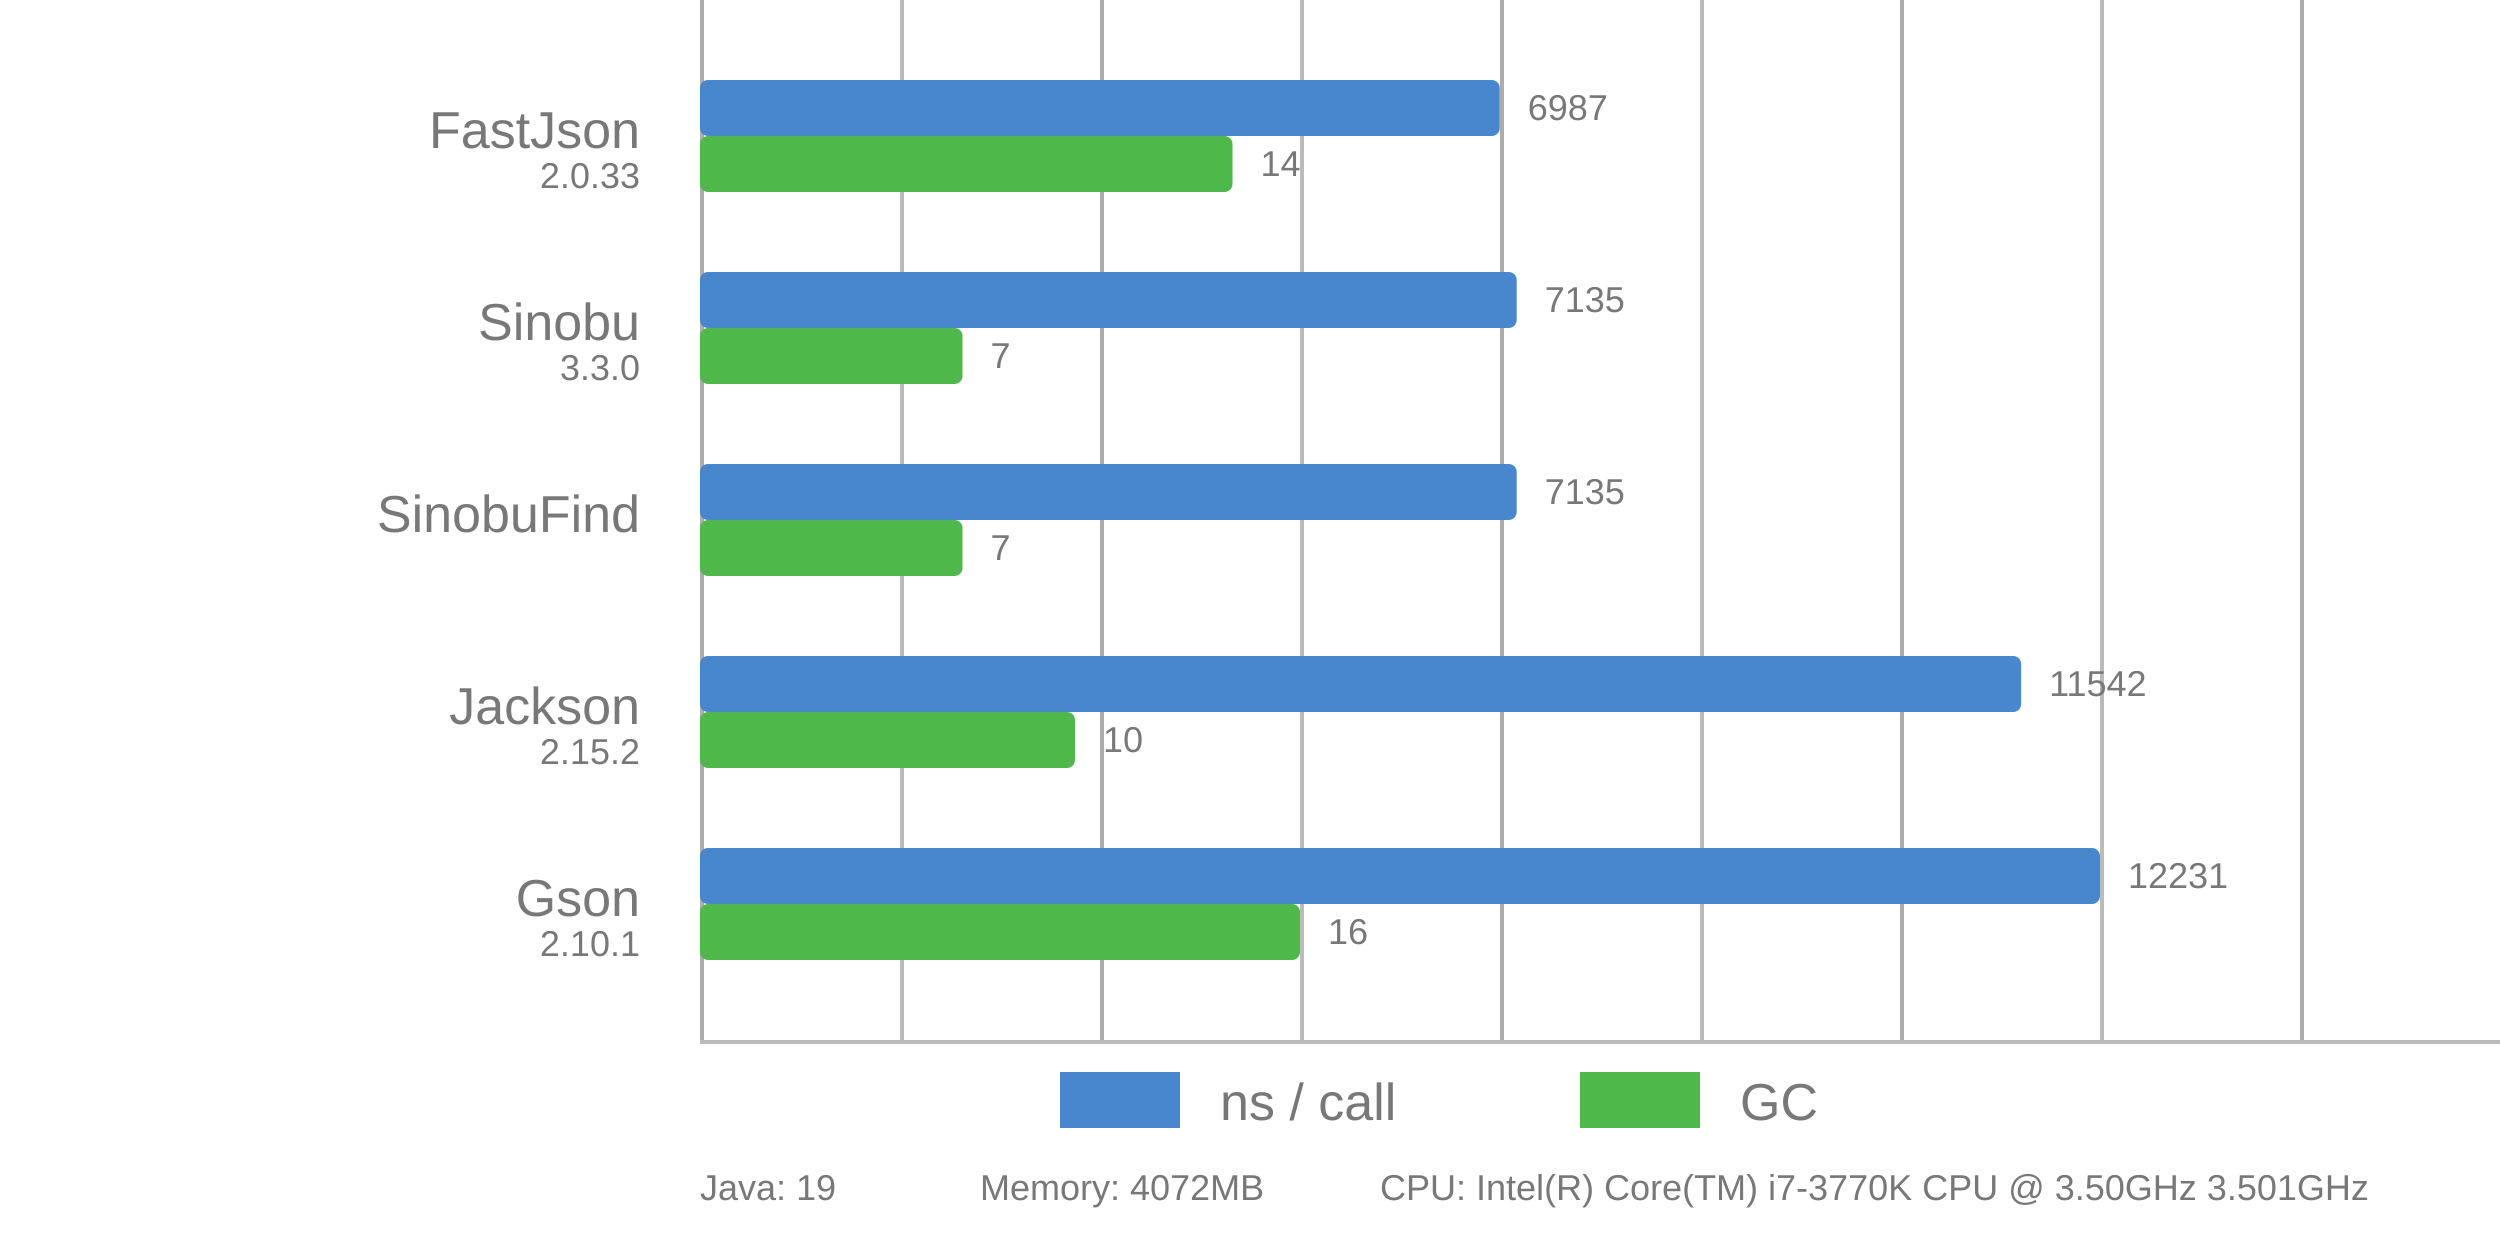
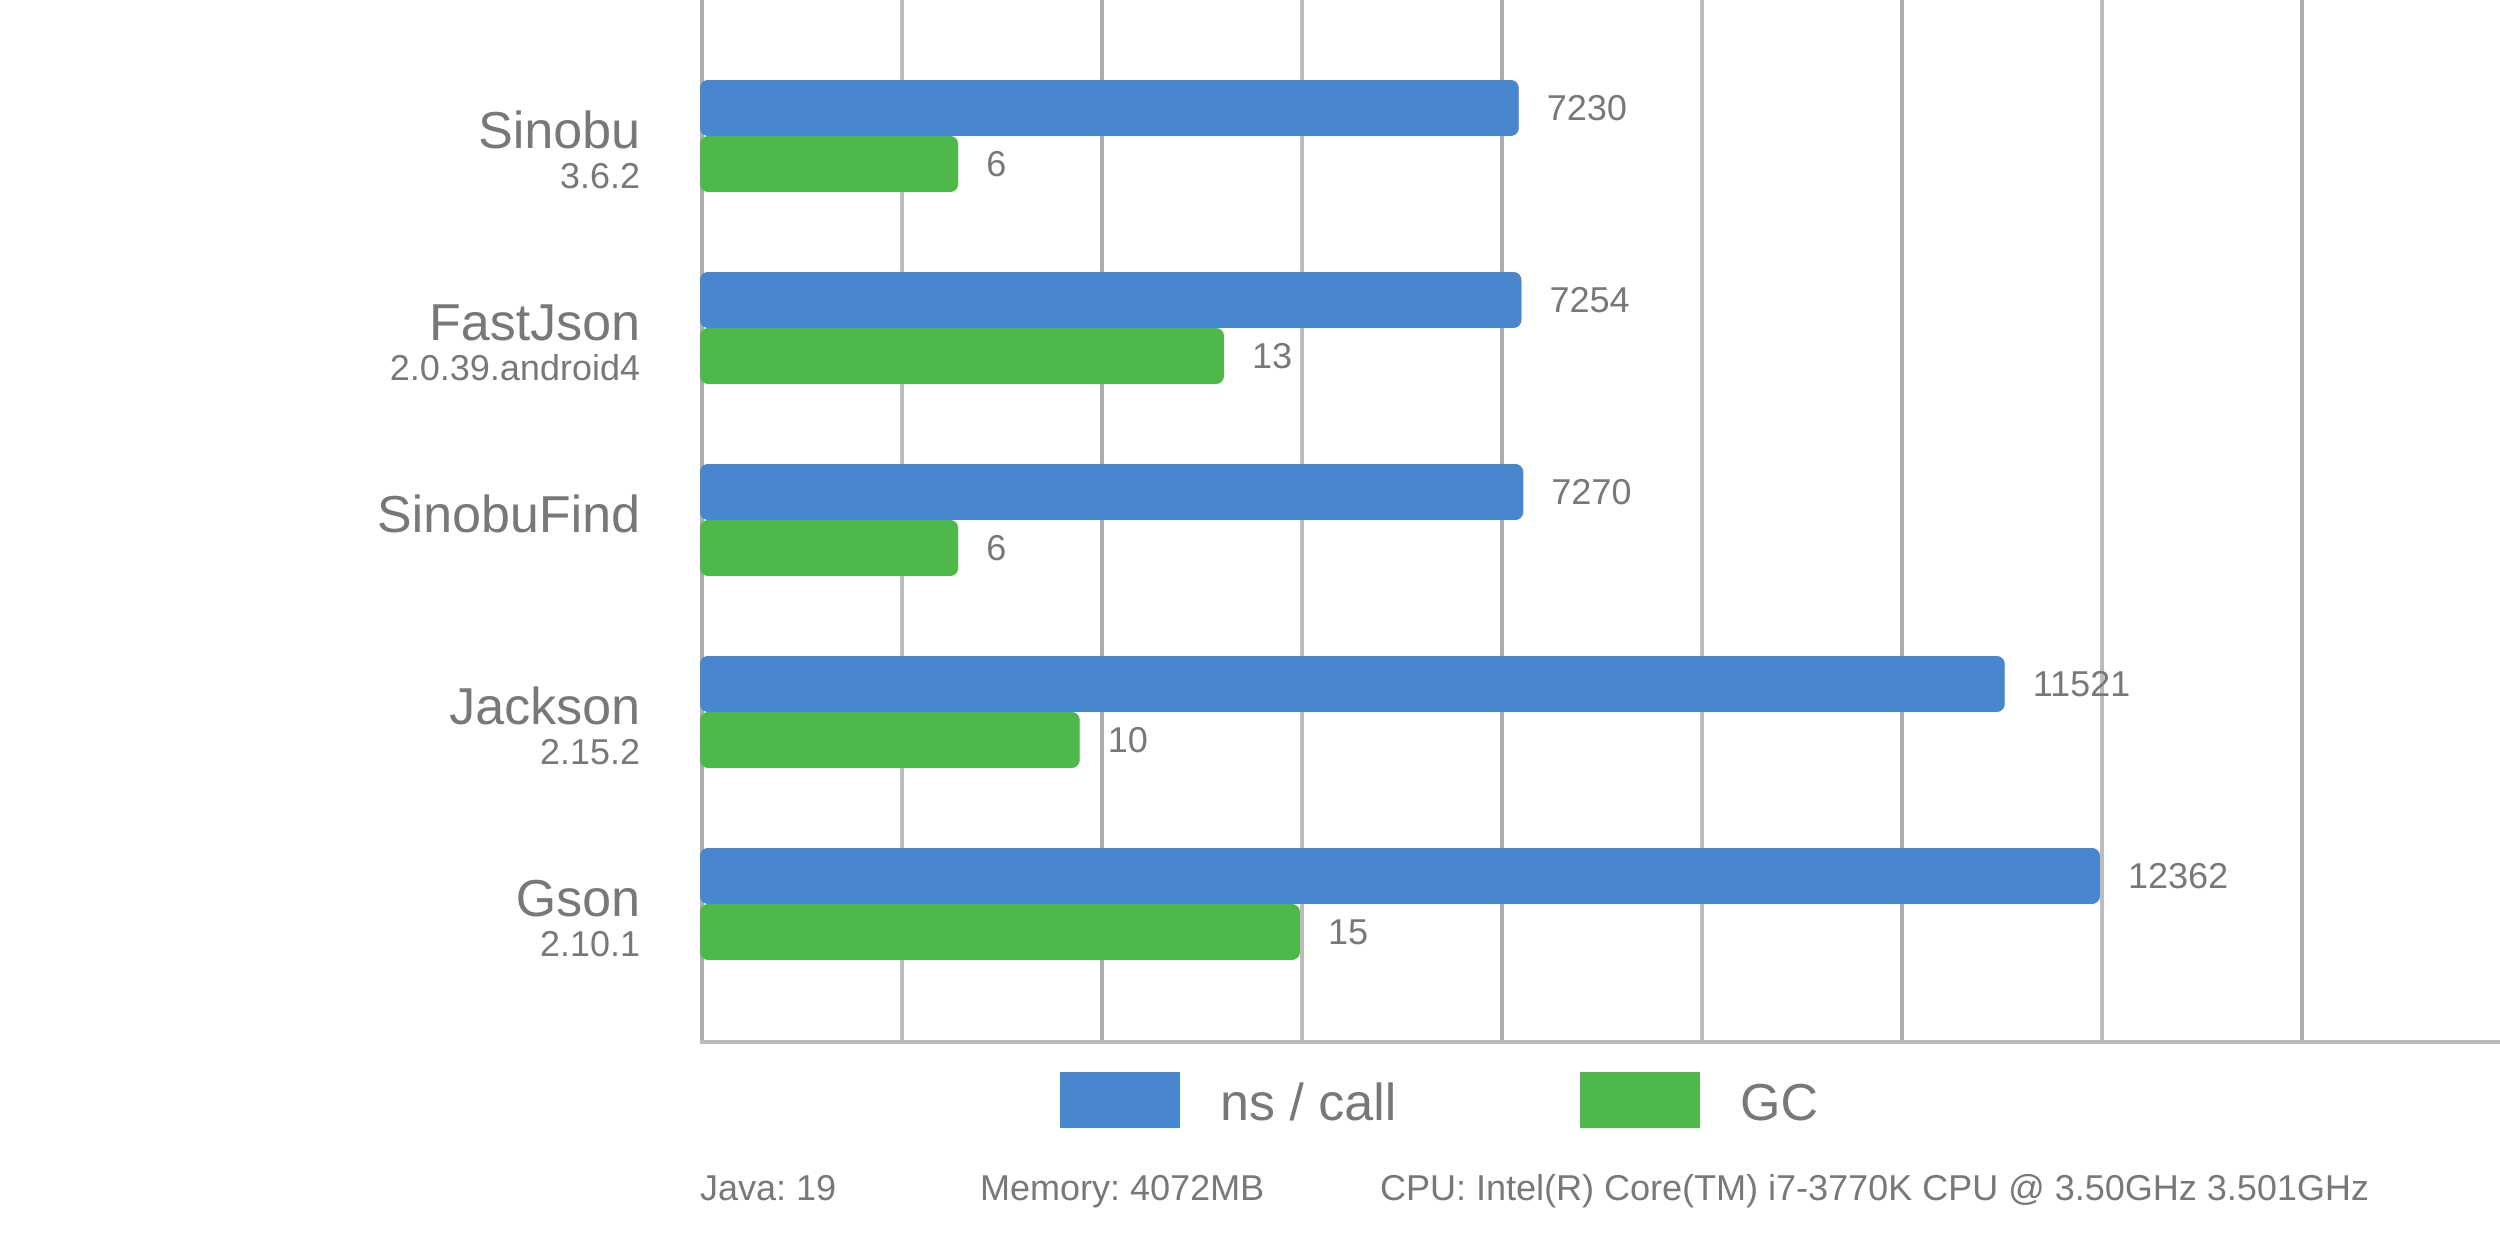
<svg xmlns="http://www.w3.org/2000/svg" viewBox="0 0 625 310">
  <style>
      text {
          font-family: Arial;
          font-size: 13px;
          fill: #787878;
      }

      .desc {
          font-size: 9px;
      }

      .vline {
          fill: #acacac;
          stroke: none;
          stroke-width: 0;
      }

      .subline {
          fill: #bbb;
          stroke: none;
          stroke-width: 0;
      }

      .call {
          fill: #4886CD;
          stroke-linejoin: round;
          height: 14px;
      }

      .gc {
          fill: #4FB84B;
          stroke-linejoin: round;
          height: 14px;
      }
  </style>
  <g>
    <rect x="175" y="0" width="1" height="260" class="vline" />
    <rect x="275" y="0" width="1" height="260" class="vline" />
    <rect x="375" y="0" width="1" height="260" class="vline" />
    <rect x="475" y="0" width="1" height="260" class="vline" />
    <rect x="575" y="0" width="1" height="260" class="vline" />
    <rect x="225" y="0" width="1" height="260" class="subline" />
    <rect x="325" y="0" width="1" height="260" class="subline" />
    <rect x="425" y="0" width="1" height="260" class="subline" />
    <rect x="525" y="0" width="1" height="260" class="subline" />
    <rect x="175" y="260" width="450" height="1" class="subline" />
    <rect x="265" y="268" width="30" class="call" />
    <text x="305" y="280">ns / call</text>
    <rect x="395" y="268" width="30" class="gc" />
    <text x="435" y="280">GC</text>
  </g>
-   <rect x="175" y="20" width="199.939" rx="2" ry="2" class="call" />
-   <rect x="175" y="34" width="133.125" rx="2" ry="2" class="gc" />
-   <text x="160" y="37" text-anchor="end">FastJson</text>
-   <text x="160" y="47" text-anchor="end" class="desc">2.0.33</text>
-   <text x="381.939" y="30" class="desc">6987</text>
-   <text x="315.125" y="44" class="desc">14</text>
-   <rect x="175" y="68" width="204.174" rx="2" ry="2" class="call" />
-   <rect x="175" y="82" width="65.625" rx="2" ry="2" class="gc" />
-   <text x="160" y="85" text-anchor="end">Sinobu</text>
-   <text x="160" y="95" text-anchor="end" class="desc">3.3.0</text>
-   <text x="386.174" y="78" class="desc">7135</text>
-   <text x="247.625" y="92" class="desc">7</text>
-   <rect x="175" y="116" width="204.174" rx="2" ry="2" class="call" />
-   <rect x="175" y="130" width="65.625" rx="2" ry="2" class="gc" />
+   <rect x="175" y="20" width="204.7" rx="2" ry="2" class="call" />
+   <rect x="175" y="34" width="64.557" rx="2" ry="2" class="gc" />
+   <text x="160" y="37" text-anchor="end">Sinobu</text>
+   <text x="160" y="47" text-anchor="end" class="desc">3.6.2</text>
+   <text x="386.7" y="30" class="desc">7230</text>
+   <text x="246.557" y="44" class="desc">6</text>
+   <rect x="175" y="68" width="205.379" rx="2" ry="2" class="call" />
+   <rect x="175" y="82" width="131.013" rx="2" ry="2" class="gc" />
+   <text x="160" y="85" text-anchor="end">FastJson</text>
+   <text x="160" y="95" text-anchor="end" class="desc">2.0.39.android4</text>
+   <text x="387.379" y="78" class="desc">7254</text>
+   <text x="313.013" y="92" class="desc">13</text>
+   <rect x="175" y="116" width="205.832" rx="2" ry="2" class="call" />
+   <rect x="175" y="130" width="64.557" rx="2" ry="2" class="gc" />
  <text x="160" y="133" text-anchor="end">SinobuFind</text>
  <text x="160" y="143" text-anchor="end" class="desc" />
-   <text x="386.174" y="126" class="desc">7135</text>
-   <text x="247.625" y="140" class="desc">7</text>
-   <rect x="175" y="164" width="330.284" rx="2" ry="2" class="call" />
-   <rect x="175" y="178" width="93.75" rx="2" ry="2" class="gc" />
+   <text x="387.832" y="126" class="desc">7270</text>
+   <text x="246.557" y="140" class="desc">6</text>
+   <rect x="175" y="164" width="326.189" rx="2" ry="2" class="call" />
+   <rect x="175" y="178" width="94.937" rx="2" ry="2" class="gc" />
  <text x="160" y="181" text-anchor="end">Jackson</text>
  <text x="160" y="191" text-anchor="end" class="desc">2.15.2</text>
-   <text x="512.284" y="174" class="desc">11542</text>
-   <text x="275.75" y="188" class="desc">10</text>
+   <text x="508.189" y="174" class="desc">11521</text>
+   <text x="276.937" y="188" class="desc">10</text>
  <rect x="175" y="212" width="350" rx="2" ry="2" class="call" />
  <rect x="175" y="226" width="150" rx="2" ry="2" class="gc" />
  <text x="160" y="229" text-anchor="end">Gson</text>
  <text x="160" y="239" text-anchor="end" class="desc">2.10.1</text>
-   <text x="532" y="222" class="desc">12231</text>
-   <text x="332" y="236" class="desc">16</text>
+   <text x="532" y="222" class="desc">12362</text>
+   <text x="332" y="236" class="desc">15</text>
  <text x="175" y="300" class="desc">Java: 19</text>
  <text x="245" y="300" class="desc">Memory: 4072MB</text>
  <text x="345" y="300" class="desc">CPU: Intel(R) Core(TM) i7-3770K CPU @ 3.50GHz 3.501GHz</text>
</svg>
